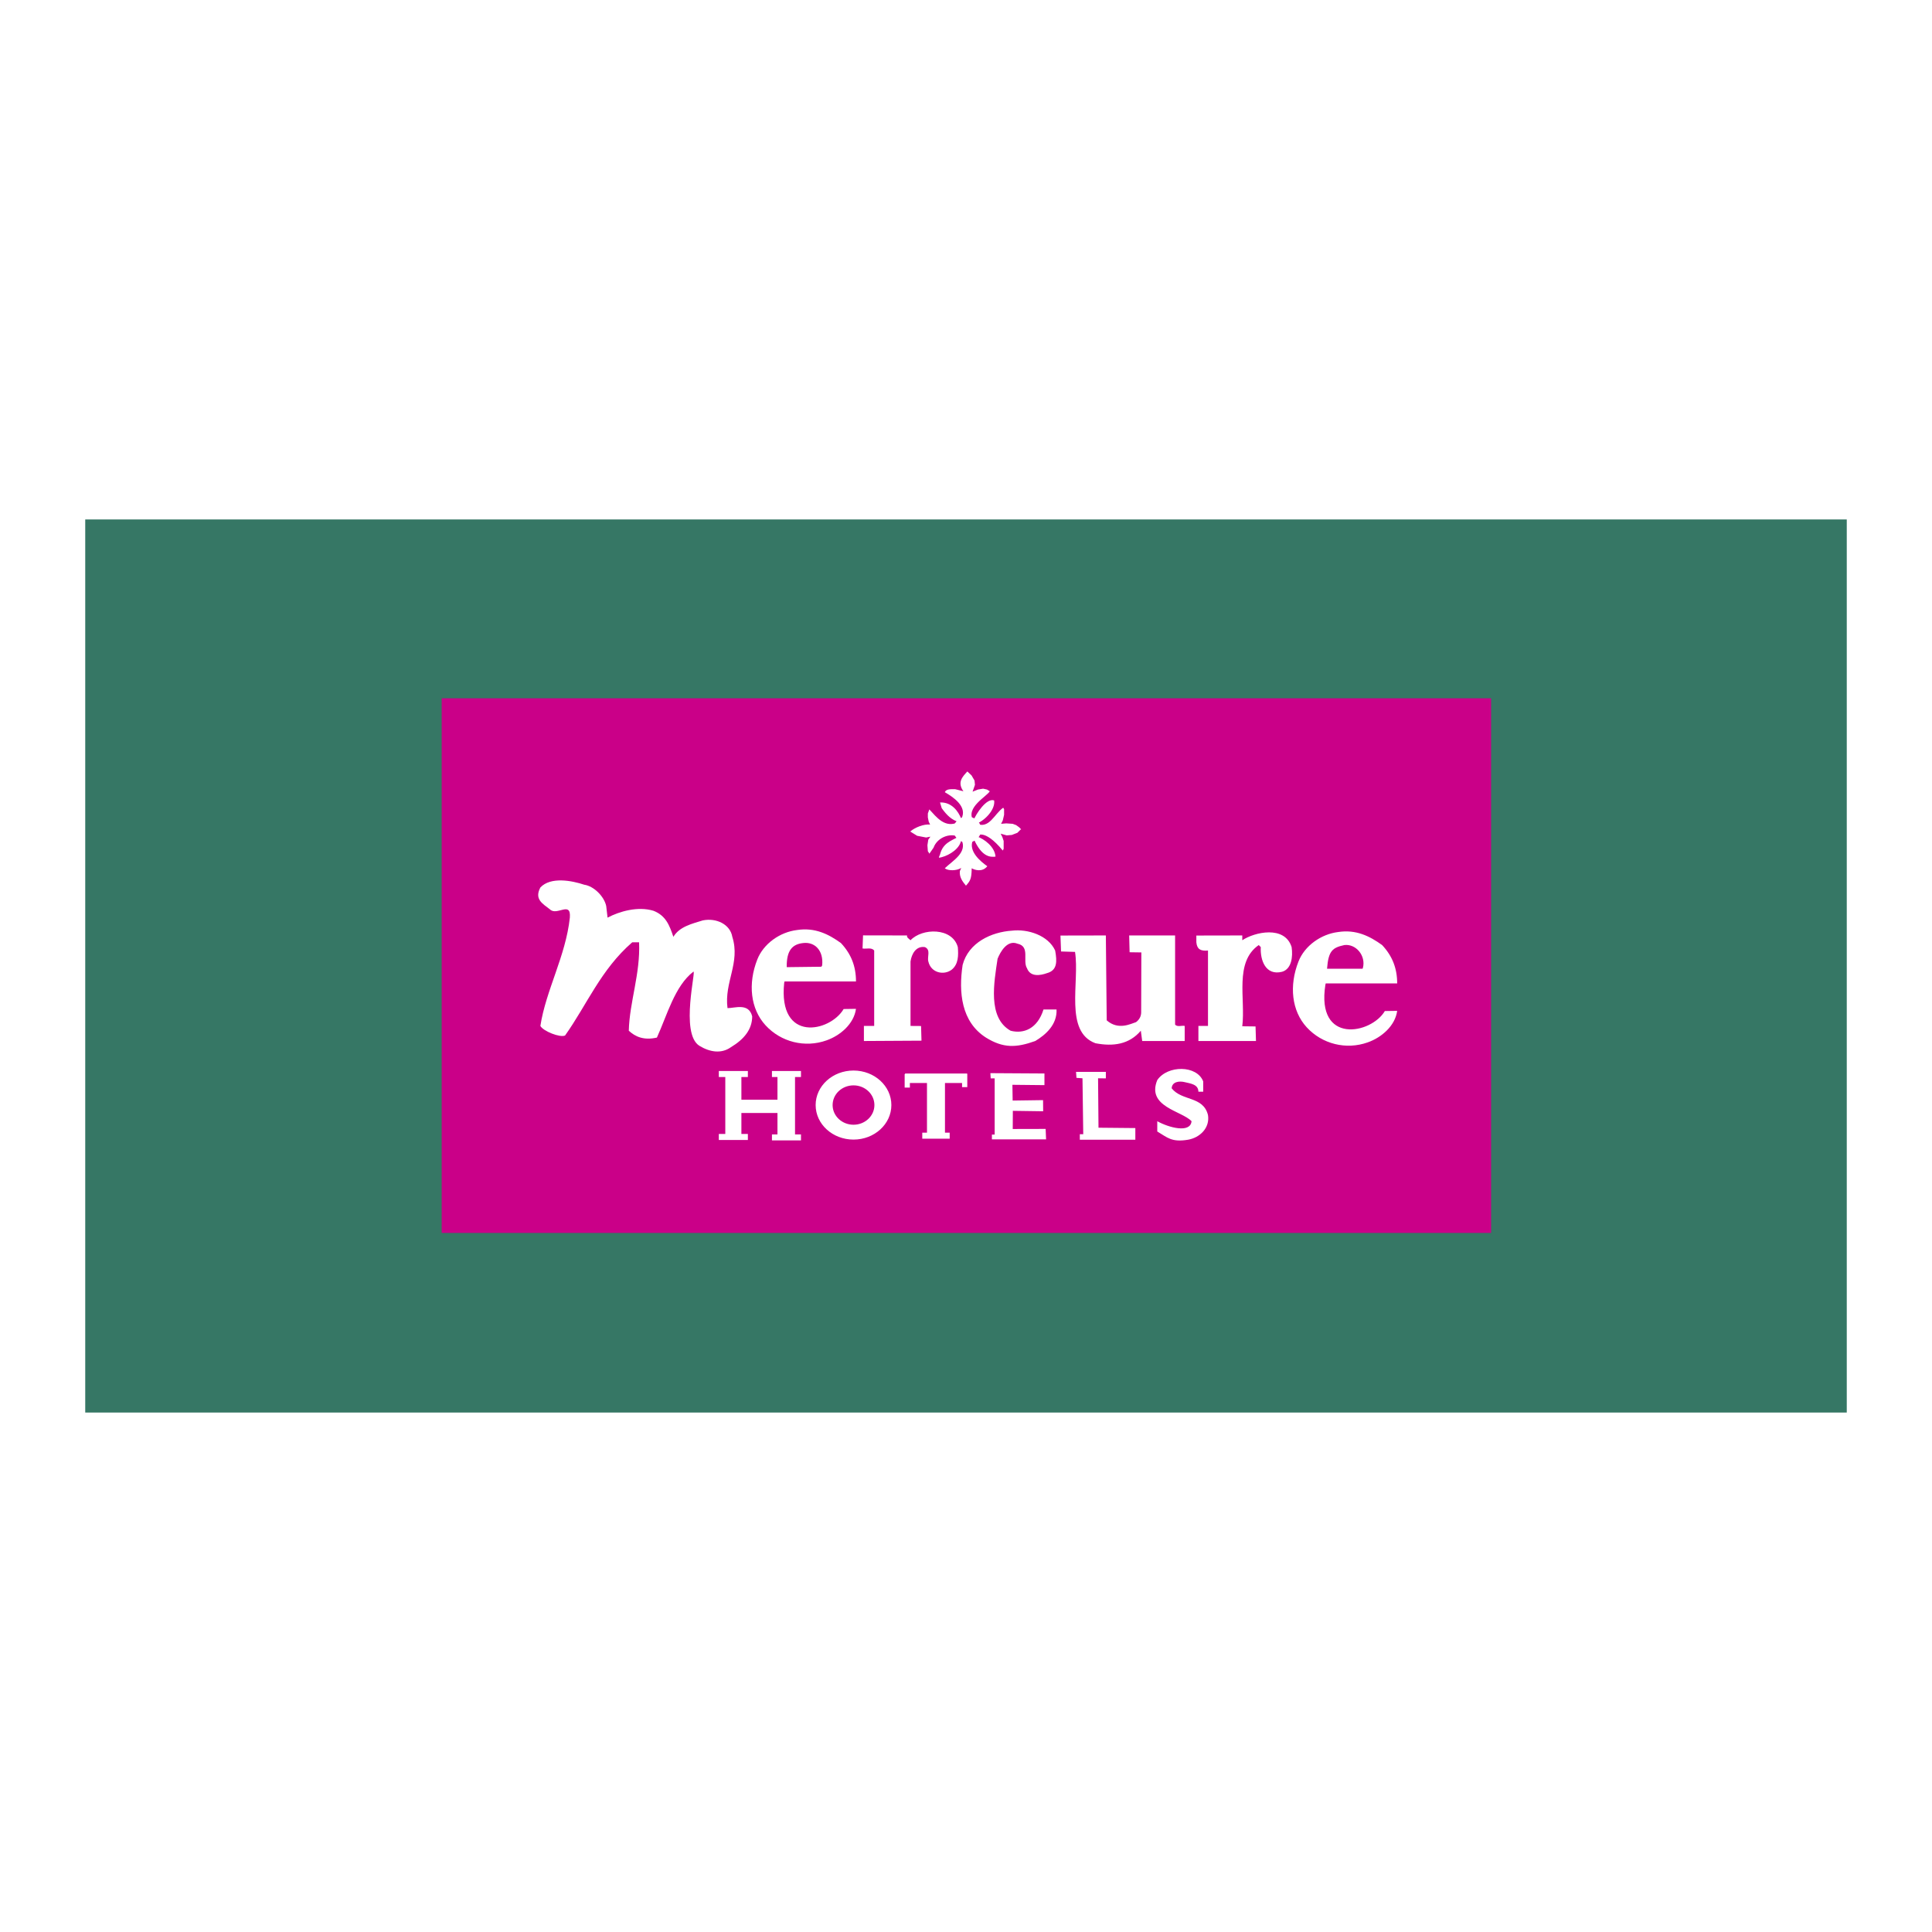
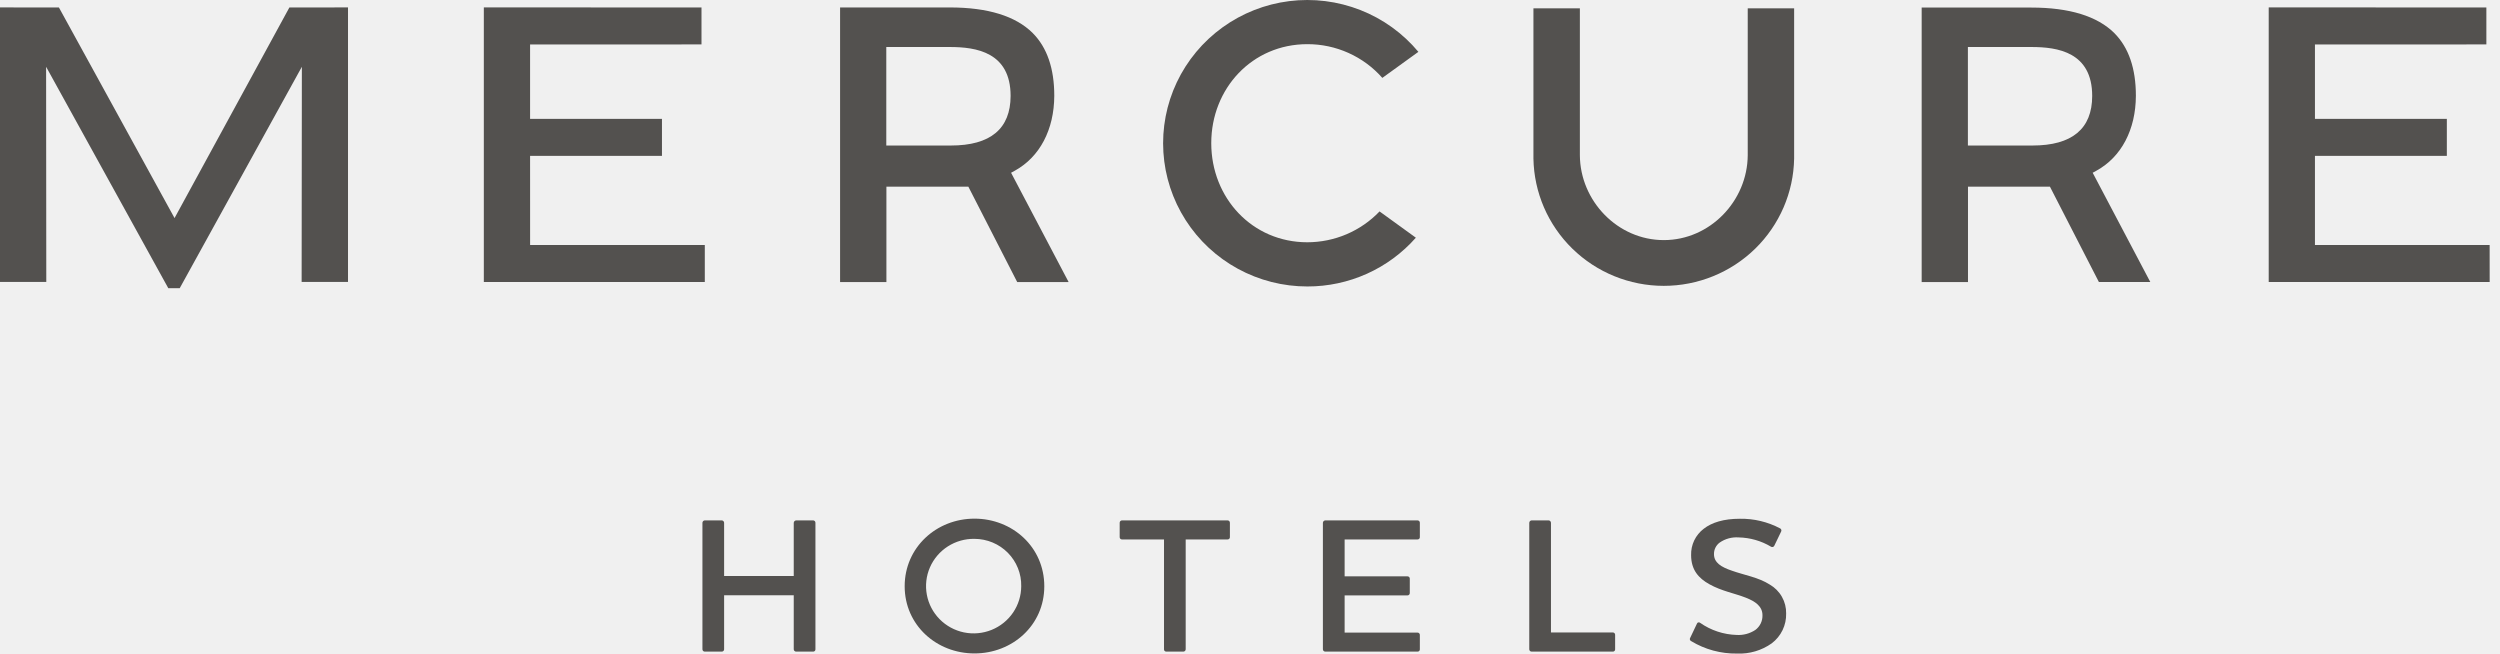
- <svg xmlns="http://www.w3.org/2000/svg" width="2500" height="2500" viewBox="0 0 192.756 192.756">
-   <g fill-rule="evenodd" clip-rule="evenodd">
-     <path fill="#fff" d="M0 0h192.756v192.756H0V0z" />
-     <path fill="#367765" d="M184.252 140.93V51.826H8.504v89.104h175.748z" />
-     <path fill="#ca0088" d="M148.766 123.01V69.669H44.068v53.341h104.698z" />
-     <path d="M60.481 90.39l.136 1.163c1.163-.616 3.009-1.163 4.582-.684 1.231.479 1.598 1.453 1.983 2.599.616-1.025 1.847-1.299 2.94-1.641 1.368-.273 2.735.41 2.941 1.641.82 2.599-.821 4.513-.479 7.113.752 0 2.12-.547 2.462.82 0 1.299-.812 2.291-2.12 3.076-.958.684-2.111.496-3.146-.137-1.976-1.227-.248-7.787-.616-7.385 0 0-.102.025 0 0-1.846 1.436-2.598 4.309-3.624 6.564-1.308.301-2.163-.086-2.804-.684.069-2.871 1.163-5.676 1.026-8.822h-.684c-3.146 2.736-4.513 6.224-6.702 9.3-.501.236-2.188-.436-2.462-.957.547-3.557 2.53-6.976 2.94-10.805.137-1.709-1.299-.137-1.983-.821-.769-.59-1.572-1.026-.957-2.188 1.026-1.094 3.146-.684 4.377-.273.959.138 1.984 1.164 2.19 2.121zM105.273 94.835c.205 1.12.205 1.983-.822 2.257-.641.23-1.641.41-1.982-.479-.479-.752.342-2.188-.957-2.462-1.025-.41-1.709.821-1.984 1.505-.342 2.325-1.025 5.881 1.301 7.18 1.316.342 2.684-.213 3.281-2.121h1.301c.068 1.523-1.096 2.531-2.121 3.146-1.914.686-3.197.727-4.924-.342-2.461-1.572-2.735-4.514-2.325-7.248.59-2.24 2.872-3.283 4.924-3.419 1.605-.188 3.623.479 4.308 1.983zM95.562 94.493c.068.821.068 1.71-.616 2.257-.752.572-2.052.342-2.325-.821-.136-.479.273-1.162-.342-1.436-.889-.137-1.333.693-1.436 1.436v6.428l1.052.008.042 1.463-5.745.033v-1.504h1.026v-7.522c-.274-.342-.752-.137-1.162-.205l.05-1.308 4.395.008c-.068.206.205.342.342.479 1.163-1.23 4.172-1.299 4.719.684zM125.309 103.861h-5.744v-1.504h.957v-7.522c-.752.069-1.094-.137-1.162-.821v-.675l4.582-.009v.479c1.23-.821 4.24-1.505 4.924.684.137.958 0 2.188-.957 2.462-1.643.41-2.189-1.163-2.121-2.462l-.203-.205c-2.463 1.709-1.301 5.368-1.643 8.104l1.324.016.043 1.453zM137.893 94.288c1.025 1.094 1.504 2.325 1.504 3.829h-7.129l-.035.137c-.939 5.992 4.574 4.924 5.934 2.617l1.23-.018c-.205 1.504-1.572 2.666-2.941 3.146a5.676 5.676 0 0 1-6.086-1.506c-1.504-1.641-1.77-4.146-.82-6.565.615-1.573 2.258-2.735 3.967-2.941 1.776-.272 3.143.412 4.376 1.301zM107.256 94.972c.479 3.009-1.094 7.95 2.035 9.112 1.777.342 3.367.119 4.529-1.248l.137 1.025h4.24v-1.504c-.273-.068-.752.137-.957-.137v-8.89h-4.582l.043 1.676 1.172.017-.018 5.975c0 .385-.172.727-.514.982-.479.139-1.752.855-2.924-.18l-.086-8.47-4.529.009.059 1.59 1.395.043z" fill="#fff" />
-     <path d="M135.977 96.57l-.037.082h-3.54c.133-1.809.559-2.108 1.73-2.364 1.163-.137 2.163 1.069 1.847 2.282z" fill="#ca0088" />
-     <path d="M83.898 94.087c1.026 1.095 1.504 2.325 1.504 3.831h-7.129l-.034.135c-.628 6.023 4.573 4.924 5.932 2.617l1.231-.018c-.205 1.504-1.573 2.666-2.94 3.146a5.67 5.67 0 0 1-6.086-1.506c-1.504-1.641-1.77-4.146-.82-6.564.615-1.573 2.257-2.735 3.966-2.94 1.777-.274 3.145.41 4.376 1.299z" fill="#fff" />
-     <path d="M82.026 96.326l-.081.125-3.453.042c-.026-1.692.572-2.291 1.646-2.406 1.161-.137 2.046.757 1.888 2.239z" fill="#ca0088" />
-     <path d="M92.758 85.125l.385-.556c.342-.957 1.547-1.504 2.504-1.094-.752.41-1.581.641-1.863 1.786-.146.351-.189.351.188.256.778-.205 1.864-.889 1.932-1.778.684 1.299-.855 2.129-1.642 2.889.316.265 1.171.265 1.642-.034l-.137.308c-.068.615.265 1.051.607 1.462.428-.488.556-.659.573-1.736.26.156 1.051.436 1.555-.205-.684-.479-1.915-1.504-1.436-2.598l.086-.128c.803 1.829 1.658 1.829 2.17 1.769-.066-.957-1.086-1.761-1.904-2.034 0 0 .709-.897 2.631 1.427l.086-.171v-.787l-.129-.384-.17-.342.598.171.514-.043.555-.213.342-.342h.043l-.213-.214-.299-.214-.342-.128-.641-.043-.514.043.17-.342.129-.556v-.556l-.086-.154c-.896.624-1.375 2.146-2.674 1.599.889-.342 1.904-1.445 1.768-2.325-.76-.273-1.803 1.334-2.076 2.018-.821-1.3 1.359-2.419 1.641-2.933l-.281-.171-.385-.085-.514.085-.537.214.238-.684-.043-.427-.299-.513-.418-.394c-.479.522-1.035 1.078-.393 1.975l-.821-.205c-.41 0-.897-.043-1.034.299.787.461 2.325 1.436 1.642 2.667-.299-.795-.983-1.693-2.12-1.642l.171.573c.538.744 1.008 1.171 1.692 1.376-1.367.684-2.223-.504-2.931-1.257l-.146.41v.385l.086.427.137.291c-.616-.068-1.505.282-1.983.693l.692.427.897.171.428-.085-.214.299-.086.556.043.598.171.256.015-.057z" fill="#fff" />
-     <path d="M96.502 84.069c.768 0 1.391-.582 1.391-1.299s-.623-1.3-1.391-1.3-1.39.583-1.39 1.3.622 1.299 1.39 1.299zM120.043 107.889v1.033h-.479c0-.752-.82-.82-1.367-.957s-1.266-.043-1.299.615c1.025 1.299 3.145.752 3.623 2.668.205 1.299-.82 2.256-1.982 2.461-1.65.283-2.078-.23-3.078-.82v-1.025c1.129.633 3.309 1.23 3.42 0-.965-1.035-4.514-1.436-3.42-4.104 1.027-1.504 3.949-1.504 4.582.129zm-25.293 5.718v-.6h-.47v-4.957h1.705v.414h.521v-1.342h-.038v-.014h-6.172v.057h-.038v1.342h.521v-.457h1.706v4.957H92.015v.6h2.735zm-17.182-3.89h-3.599v-2.264h.646v-.6h-2.898v.6h.646v5.684h-.646v.598h2.898v-.598h-.646v-2.094h3.599v2.137h-.551v.598h2.897v-.598h-.594v-5.727h.594v-.6h-2.897v.6h.551v2.264zm7.587 3.98c2.086 0 3.777-1.543 3.777-3.445s-1.691-3.445-3.777-3.445c-2.086 0-3.778 1.543-3.778 3.445s1.691 3.445 3.778 3.445zm0-1.482c1.151 0 2.085-.879 2.085-1.963 0-1.086-.934-1.965-2.085-1.965-1.152 0-2.085.879-2.085 1.965-.001 1.084.933 1.963 2.085 1.963zM108 107.58l.076 5.582h-.342v.547h5.539v-1.162l-3.676-.035-.043-4.932.777.01v-.65h-2.975l.043.598.601.042zm-3.795-.478v1.162l-3.197-.033.025 1.572 3.033-.043.01 1.111-3.025-.043-.01 1.812 3.283-.008.043 1.043h-5.404v-.48h.275v-5.605h-.395l-.033-.521 5.395.033z" fill="#fff" />
-   </g>
+ <svg xmlns="http://www.w3.org/2000/svg" width="153" height="40" viewBox="0 0 153 40" fill="none">
+   <path d="M49.764 31.847C49.784 31.848 49.803 31.852 49.821 31.86C49.838 31.868 49.854 31.88 49.867 31.894C49.88 31.908 49.891 31.925 49.897 31.944C49.904 31.962 49.906 31.981 49.905 32.001V39.737C49.906 39.756 49.903 39.775 49.896 39.792C49.89 39.81 49.879 39.826 49.866 39.839C49.853 39.852 49.837 39.863 49.819 39.87C49.802 39.877 49.783 39.88 49.764 39.879H48.732C48.712 39.88 48.693 39.877 48.674 39.871C48.656 39.864 48.639 39.854 48.624 39.84C48.61 39.827 48.599 39.811 48.59 39.794C48.582 39.776 48.578 39.757 48.577 39.737V36.431H44.316V39.737C44.316 39.774 44.302 39.81 44.275 39.837C44.249 39.864 44.213 39.879 44.175 39.879H43.13C43.092 39.879 43.056 39.864 43.03 39.837C43.003 39.81 42.989 39.774 42.989 39.737V32.001C42.988 31.962 43.003 31.925 43.029 31.896C43.055 31.868 43.091 31.85 43.13 31.847H44.175C44.214 31.85 44.25 31.868 44.276 31.896C44.302 31.925 44.316 31.962 44.316 32.001V35.252H48.577V32.001C48.578 31.96 48.594 31.921 48.623 31.893C48.652 31.864 48.691 31.848 48.732 31.847H49.764Z" fill="#53514F" />
+   <path d="M59.639 39.99C57.313 39.99 55.366 38.258 55.366 35.878C55.366 33.498 57.313 31.741 59.639 31.741C61.965 31.741 63.911 33.484 63.911 35.878C63.911 38.272 61.953 39.99 59.639 39.99ZM59.639 32.978C59.061 32.968 58.493 33.129 58.007 33.44C57.522 33.751 57.14 34.199 56.911 34.726C56.683 35.253 56.617 35.836 56.723 36.4C56.829 36.965 57.101 37.485 57.506 37.895C57.91 38.305 58.428 38.586 58.994 38.703C59.56 38.82 60.148 38.766 60.684 38.55C61.219 38.334 61.678 37.964 62.001 37.488C62.324 37.013 62.497 36.452 62.499 35.878C62.507 35.5 62.438 35.124 62.298 34.773C62.157 34.422 61.948 34.102 61.682 33.832C61.415 33.562 61.097 33.347 60.747 33.201C60.396 33.054 60.019 32.979 59.639 32.978Z" fill="#53514F" />
+   <path d="M75.129 31.847C75.149 31.848 75.168 31.852 75.186 31.86C75.203 31.868 75.219 31.88 75.233 31.894C75.246 31.908 75.256 31.925 75.262 31.944C75.269 31.962 75.271 31.981 75.27 32.001V32.872C75.271 32.891 75.268 32.91 75.261 32.927C75.254 32.944 75.244 32.96 75.23 32.973C75.217 32.987 75.201 32.997 75.184 33.004C75.167 33.011 75.148 33.015 75.129 33.014H72.564V39.737C72.564 39.757 72.56 39.776 72.552 39.793C72.544 39.811 72.533 39.827 72.519 39.84C72.504 39.853 72.488 39.864 72.469 39.871C72.451 39.877 72.432 39.88 72.412 39.879H71.378C71.359 39.88 71.34 39.877 71.322 39.87C71.305 39.863 71.289 39.852 71.276 39.839C71.262 39.826 71.252 39.81 71.245 39.792C71.239 39.775 71.236 39.756 71.237 39.737V33.014H68.665C68.646 33.015 68.628 33.011 68.61 33.004C68.593 32.997 68.577 32.987 68.564 32.973C68.551 32.96 68.54 32.944 68.534 32.927C68.527 32.91 68.523 32.891 68.524 32.872V32.001C68.523 31.981 68.526 31.962 68.532 31.944C68.539 31.925 68.549 31.908 68.562 31.894C68.575 31.88 68.591 31.868 68.609 31.86C68.626 31.852 68.646 31.848 68.665 31.847H75.129Z" fill="#53514F" />
+   <path d="M86.754 31.847C86.774 31.848 86.793 31.852 86.811 31.86C86.829 31.868 86.845 31.88 86.858 31.894C86.871 31.908 86.881 31.925 86.888 31.944C86.894 31.962 86.897 31.981 86.895 32.001V32.872C86.896 32.891 86.893 32.91 86.886 32.927C86.879 32.944 86.869 32.96 86.856 32.973C86.843 32.987 86.827 32.997 86.809 33.004C86.792 33.011 86.773 33.015 86.754 33.014H82.291V35.273H86.136C86.155 35.272 86.174 35.275 86.192 35.282C86.209 35.289 86.225 35.3 86.239 35.313C86.252 35.326 86.263 35.342 86.27 35.36C86.277 35.377 86.28 35.396 86.279 35.415V36.298C86.279 36.335 86.263 36.371 86.237 36.398C86.21 36.424 86.174 36.44 86.136 36.44H82.291V38.714H86.754C86.792 38.715 86.828 38.73 86.854 38.757C86.881 38.783 86.895 38.819 86.895 38.856V39.737C86.896 39.756 86.893 39.775 86.887 39.792C86.88 39.81 86.87 39.826 86.856 39.839C86.843 39.852 86.827 39.863 86.81 39.87C86.792 39.877 86.773 39.88 86.754 39.879H81.104C81.067 39.879 81.031 39.864 81.004 39.837C80.977 39.81 80.962 39.775 80.961 39.737V32.001C80.962 31.962 80.977 31.925 81.003 31.896C81.029 31.868 81.066 31.85 81.104 31.847H86.754Z" fill="#53514F" />
+   <path d="M94.778 31.847C94.817 31.85 94.853 31.868 94.879 31.896C94.905 31.925 94.919 31.962 94.919 32.001V38.705H98.705C98.743 38.706 98.778 38.721 98.805 38.748C98.831 38.774 98.846 38.81 98.846 38.847V39.737C98.847 39.756 98.844 39.775 98.837 39.792C98.831 39.81 98.82 39.826 98.807 39.839C98.794 39.852 98.778 39.863 98.76 39.87C98.743 39.877 98.724 39.88 98.705 39.879H93.733C93.695 39.879 93.659 39.864 93.633 39.837C93.606 39.81 93.591 39.774 93.591 39.737V32.001C93.591 31.962 93.606 31.925 93.632 31.896C93.658 31.868 93.694 31.85 93.733 31.847H94.778Z" fill="#53514F" />
+   <path d="M103.5 39.236C103.481 39.228 103.464 39.217 103.451 39.202C103.437 39.187 103.427 39.169 103.422 39.149C103.416 39.13 103.415 39.11 103.418 39.09C103.421 39.07 103.429 39.051 103.441 39.035L103.855 38.163C103.861 38.145 103.872 38.129 103.887 38.115C103.901 38.102 103.919 38.093 103.938 38.089C103.956 38.084 103.976 38.084 103.995 38.089C104.014 38.093 104.031 38.103 104.046 38.116C104.703 38.577 105.483 38.835 106.288 38.859C106.69 38.882 107.089 38.775 107.425 38.554C107.566 38.45 107.679 38.313 107.756 38.156C107.832 37.998 107.869 37.825 107.863 37.65C107.863 37.108 107.425 36.804 106.843 36.578C106.16 36.309 105.371 36.178 104.612 35.754C103.959 35.39 103.496 34.882 103.496 33.974C103.487 33.663 103.552 33.355 103.686 33.074C103.821 32.794 104.02 32.549 104.269 32.36C104.767 31.971 105.503 31.748 106.474 31.748C107.334 31.733 108.184 31.936 108.943 32.337C108.961 32.346 108.976 32.358 108.989 32.373C109.001 32.389 109.011 32.406 109.016 32.425C109.022 32.444 109.023 32.463 109.021 32.483C109.019 32.502 109.012 32.521 109.002 32.538L108.589 33.396C108.581 33.415 108.569 33.431 108.554 33.445C108.538 33.459 108.52 33.468 108.501 33.474C108.481 33.48 108.461 33.482 108.44 33.479C108.42 33.476 108.401 33.468 108.384 33.457C107.785 33.099 107.102 32.904 106.404 32.89C105.99 32.86 105.579 32.972 105.24 33.209C105.13 33.291 105.042 33.398 104.982 33.521C104.922 33.644 104.893 33.779 104.896 33.915C104.896 34.435 105.335 34.706 106.001 34.929C106.758 35.2 107.613 35.329 108.314 35.778C108.624 35.958 108.88 36.217 109.055 36.528C109.231 36.838 109.319 37.19 109.312 37.547C109.321 37.898 109.246 38.247 109.093 38.564C108.94 38.881 108.713 39.158 108.432 39.371C107.814 39.81 107.067 40.03 106.308 39.997C105.322 40.012 104.352 39.751 103.509 39.242" fill="#53514F" />
+   <path d="M3.606 0.458L0 0.454V17.255H2.833L2.822 4.087L10.3 17.639H10.998L18.474 4.087L18.46 17.255H21.298V0.454L17.71 0.458L10.682 13.346L3.606 0.458Z" fill="#53514F" />
+   <path d="M32.443 14.994L32.441 9.538H40.512V7.276L32.441 7.274V2.721L42.932 2.719V0.456L29.61 0.454V17.259L43.134 17.257V14.994H32.443Z" fill="#53514F" />
+   <path d="M141.675 14.994V9.538H149.747V7.276L141.675 7.274V2.721L152.166 2.719V0.456L138.845 0.454V17.259L152.368 17.257L152.366 14.994H141.675Z" fill="#53514F" />
+   <path d="M84.599 4.767L86.805 3.173C85.856 2.036 84.634 1.155 83.251 0.613C81.868 0.071 80.37 -0.116 78.895 0.07C77.421 0.256 76.017 0.809 74.815 1.678C73.613 2.547 72.651 3.703 72.019 5.039C71.387 6.376 71.106 7.849 71.2 9.322C71.294 10.796 71.762 12.222 72.559 13.468C73.356 14.714 74.457 15.74 75.761 16.451C77.064 17.161 78.526 17.533 80.013 17.532C81.27 17.534 82.512 17.268 83.657 16.753C84.802 16.238 85.822 15.486 86.65 14.547L84.429 12.939C83.859 13.535 83.173 14.01 82.413 14.334C81.652 14.659 80.834 14.826 80.006 14.827C76.639 14.827 74.129 12.117 74.129 8.762C74.129 5.406 76.639 2.703 80.006 2.703C80.876 2.701 81.736 2.884 82.528 3.24C83.32 3.596 84.027 4.117 84.599 4.767Z" fill="#53514F" />
+   <path d="M106.961 0.508V9.5C106.945 12.3 104.648 14.694 101.825 14.694C99.001 14.694 96.704 12.3 96.688 9.5V0.508H93.846V9.703C93.882 11.781 94.737 13.763 96.23 15.22C97.722 16.677 99.731 17.494 101.823 17.494C103.916 17.494 105.925 16.677 107.417 15.22C108.909 13.763 109.765 11.781 109.801 9.703V0.508H106.961Z" fill="#53514F" />
+   <path d="M62.112 10.444C63.633 9.606 64.513 7.937 64.522 5.862C64.522 4.2 64.086 2.911 63.202 2.023C62.158 0.982 60.453 0.456 58.129 0.456H51.413V17.262H54.248V11.426H59.264L62.253 17.262H65.4L61.878 10.573L62.112 10.444ZM58.19 8.906H54.241V2.877H56.333C56.919 2.877 57.52 2.877 58.133 2.877C59.725 2.877 61.849 3.186 61.849 5.871C61.844 7.881 60.619 8.906 58.19 8.906Z" fill="#53514F" />
+   <path d="M128.306 10.444C129.827 9.606 130.707 7.937 130.716 5.862C130.716 4.2 130.28 2.911 129.395 2.023C128.352 0.989 126.644 0.463 124.323 0.463H117.606V17.261H120.441V11.426H125.457L128.452 17.259H131.598L128.072 10.573L128.306 10.444ZM124.384 8.906H120.435V2.877H122.526C123.113 2.877 123.713 2.877 124.327 2.877C125.919 2.877 128.042 3.186 128.042 5.871C128.042 7.881 126.812 8.906 124.384 8.906Z" fill="#53514F" />
</svg>
